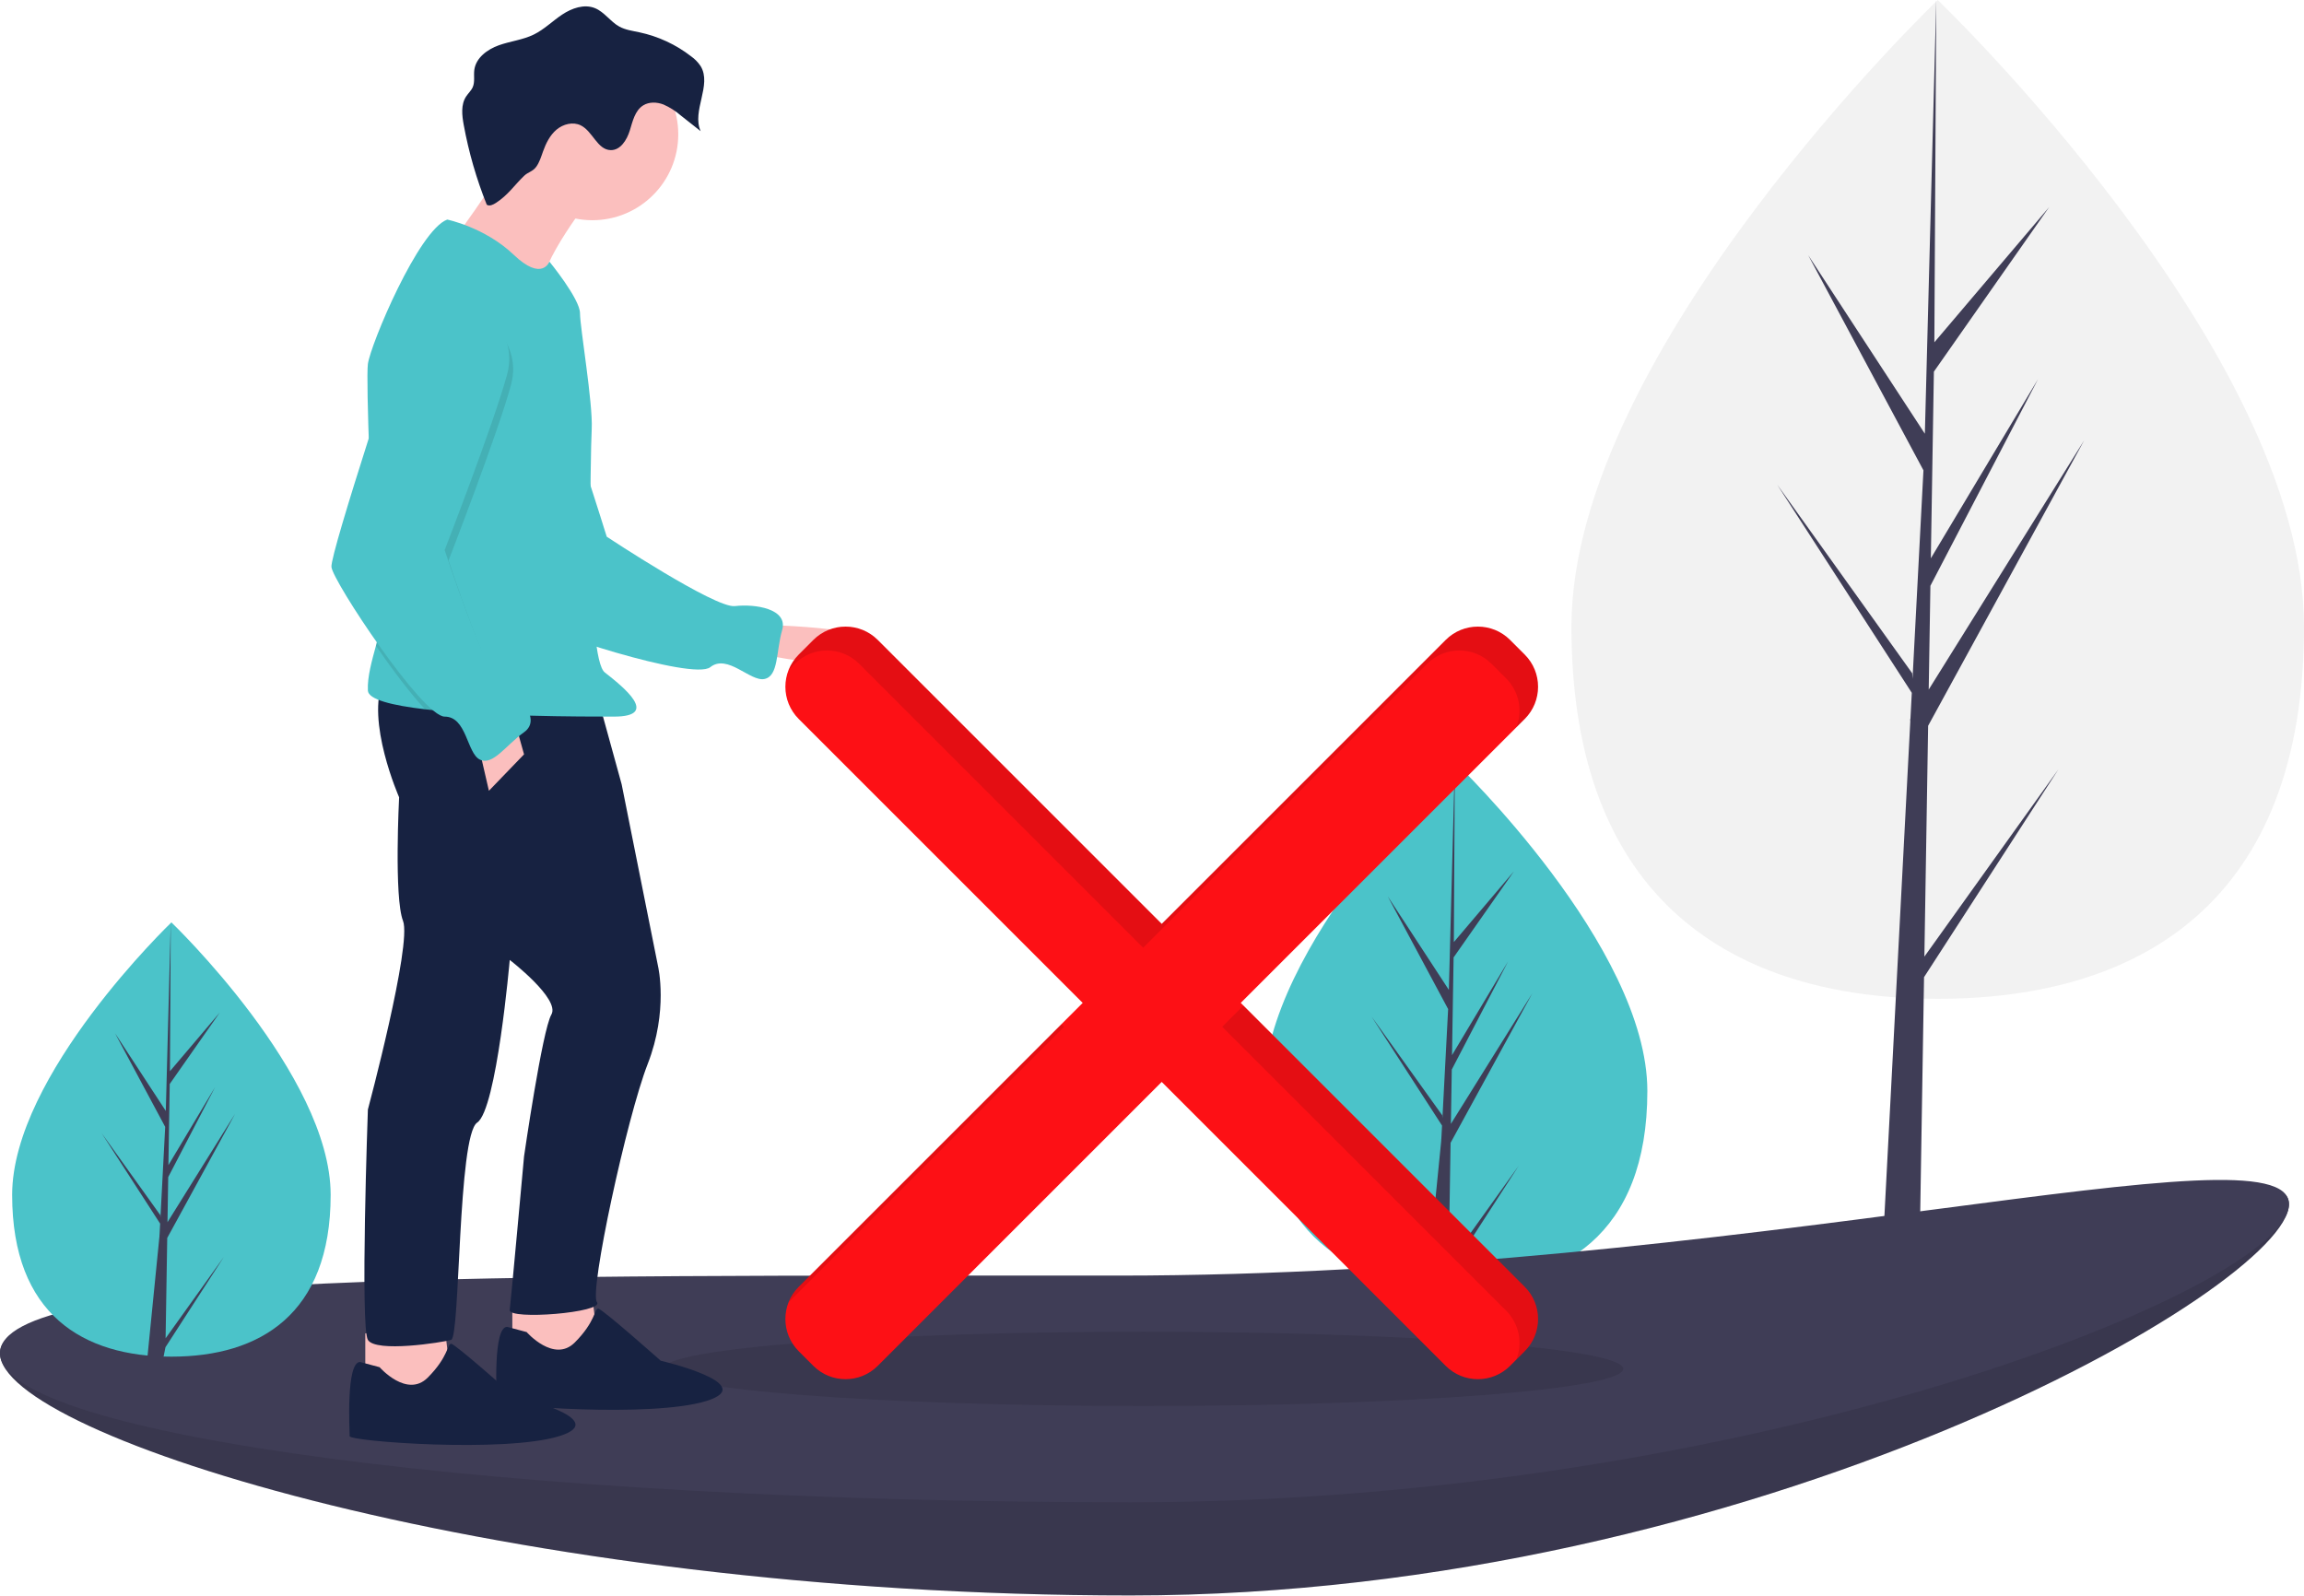
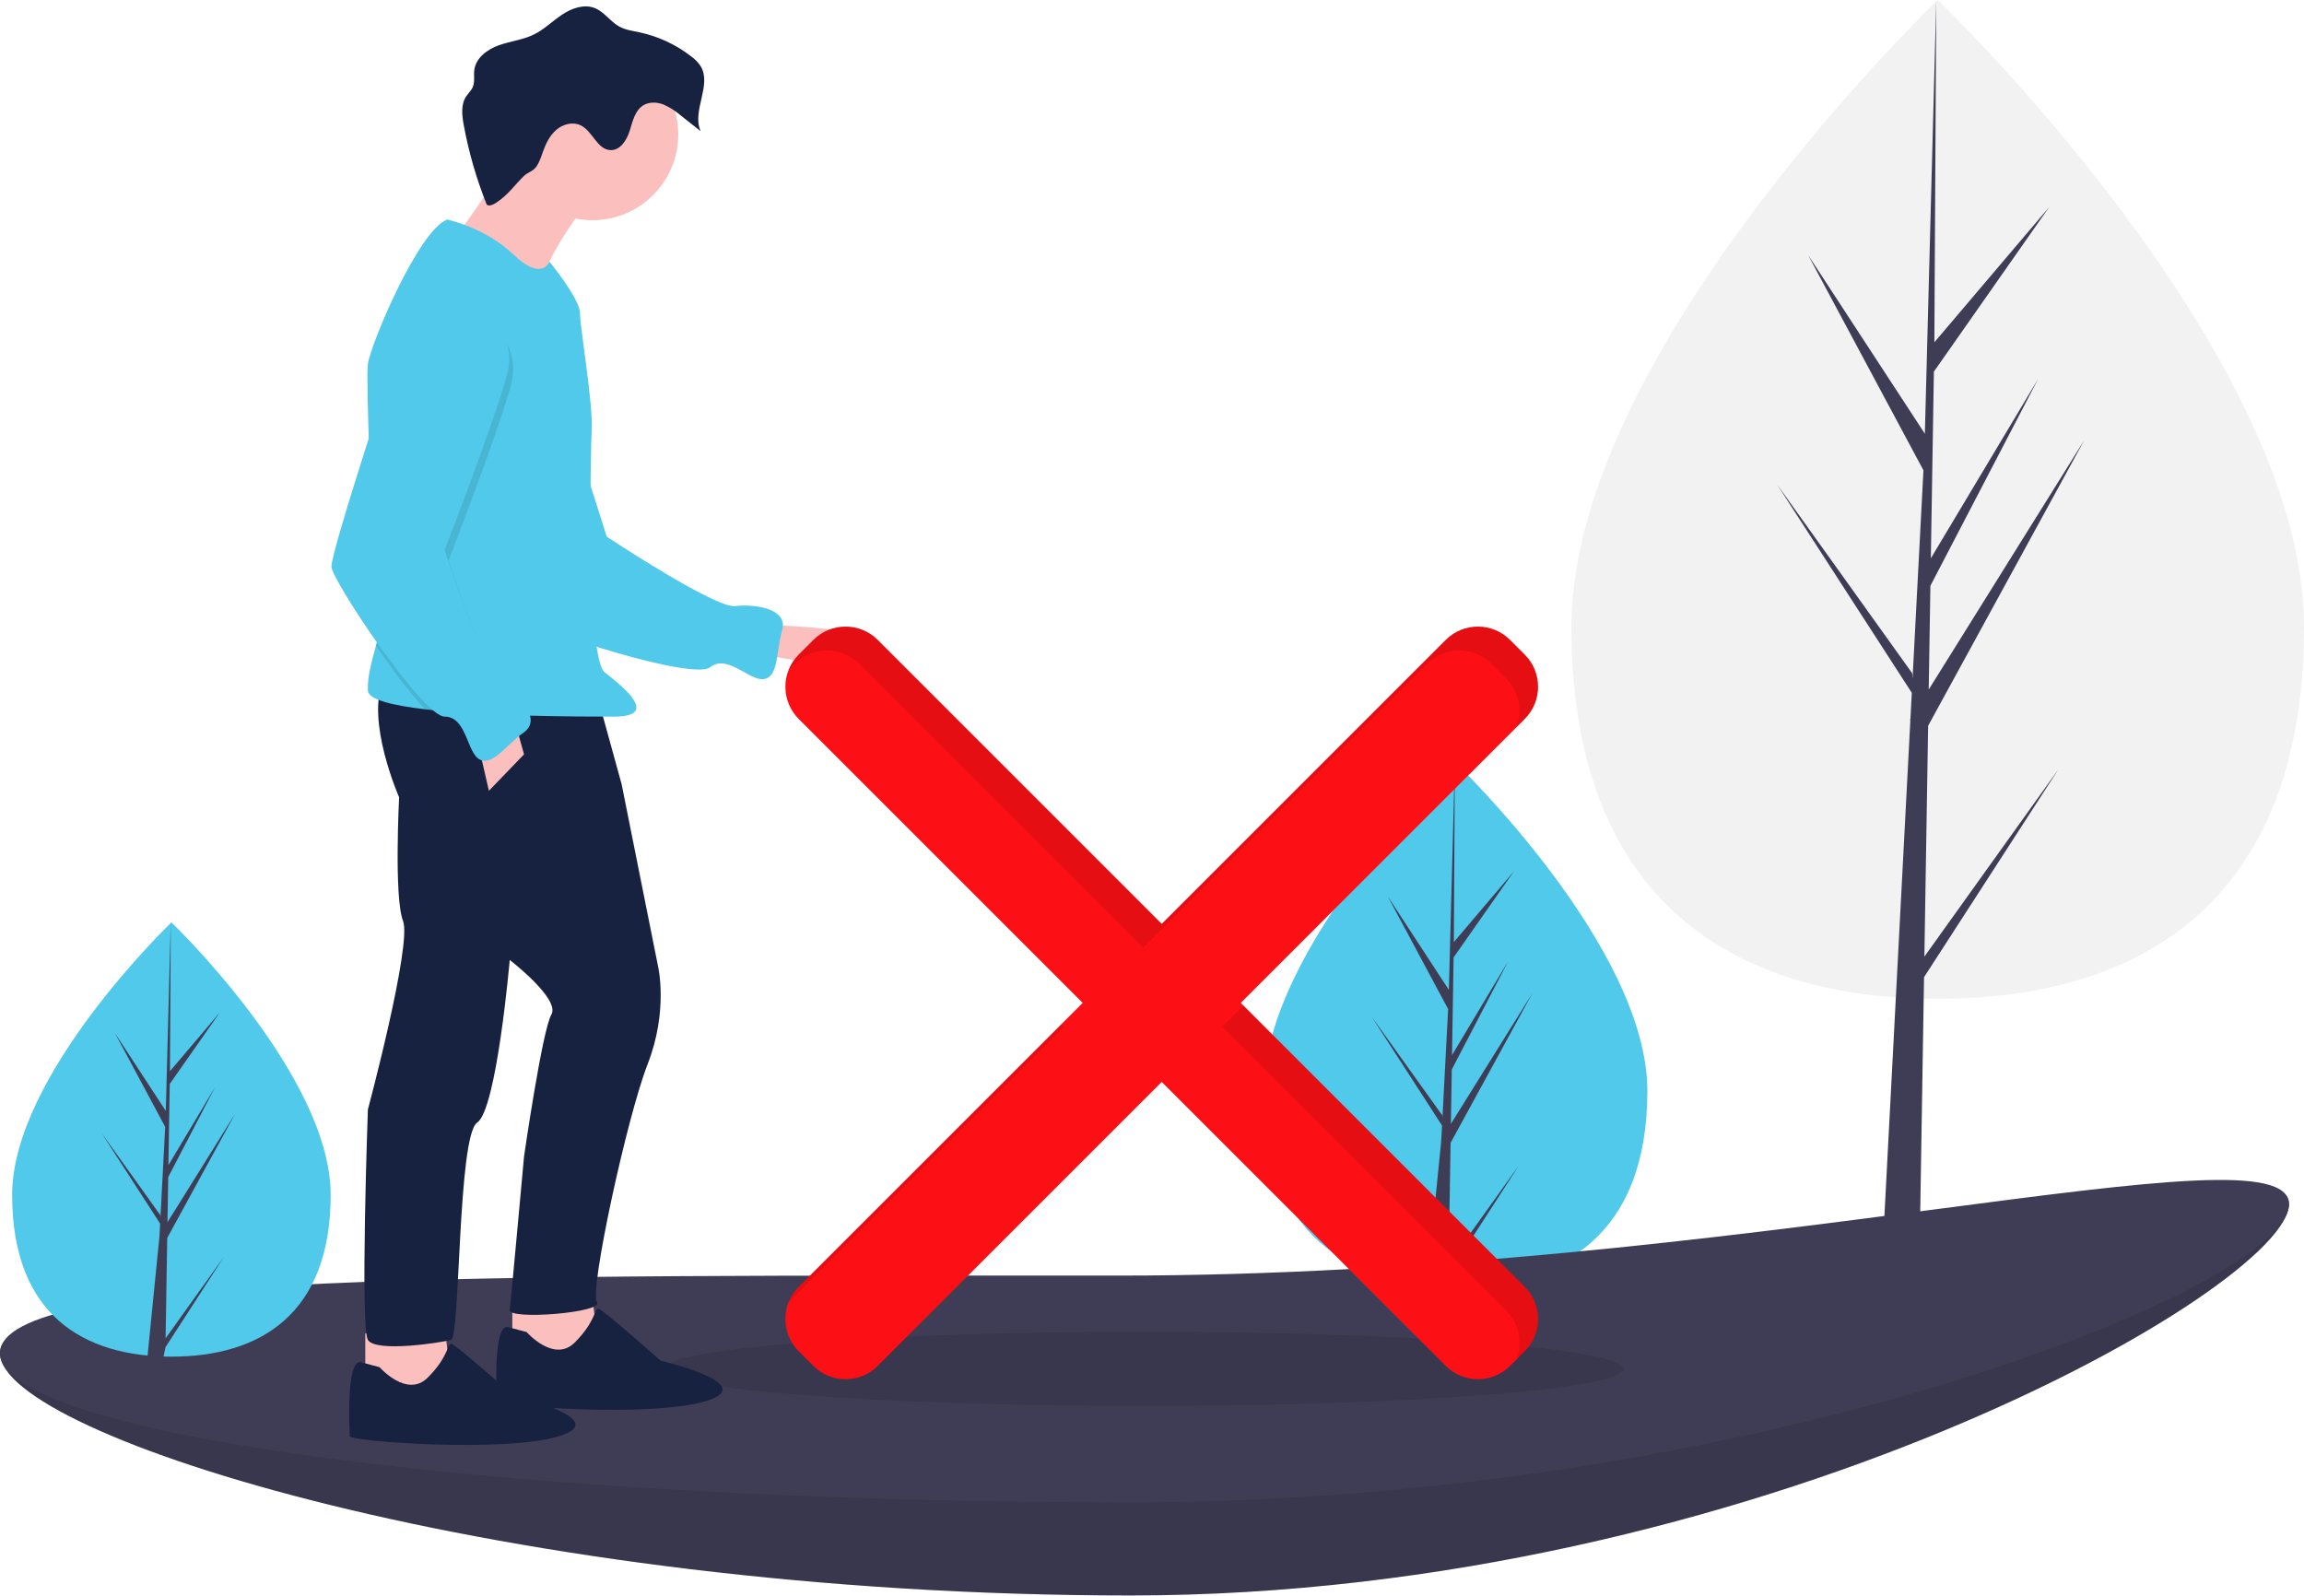
<svg xmlns="http://www.w3.org/2000/svg" viewBox="0 0 1080.049 748.002">
-   <path d="m832.208 587.468c0 67.693-40.242 91.329-89.884 91.329s-89.884-23.636-89.884-91.329 89.884-153.809 89.884-153.809 89.884 86.116 89.884 153.809z" fill="#4bc3c9" transform="translate(-59.97565 -75.99891)" />
+   <path d="m832.208 587.468c0 67.693-40.242 91.329-89.884 91.329s-89.884-23.636-89.884-91.329 89.884-153.809 89.884-153.809 89.884 86.116 89.884 153.809z" fill="#50c9ea" transform="translate(-59.97565 -75.99891)" />
  <path d="m679.994 535.79 38.311-70.088-38.167 61.201.414-25.473 26.404-50.708-26.294 43.966.744-45.815 28.274-40.369-28.157 33.165.465-84.009-2.797 106.449-28.631-43.825 28.285 52.808-2.679 51.167-.079-1.358-33.139-46.304 33.038 51.102-.335 6.399-.06.097.028.525-6.796 68.28h9.079l1.09-5.516 32.957-50.977-32.875 45.936z" fill="#3f3d56" />
  <path d="m1140.024 369.813c0 129.31-76.873 174.461-171.701 174.461s-171.701-45.15-171.701-174.461 171.701-293.814 171.701-293.814 171.701 164.503 171.701 293.814z" fill="#f2f2f2" transform="translate(-59.97565 -75.99891)" />
  <path d="m902.093 448.494 1.758-108.221 73.184-133.885-72.908 116.908.791-48.661 50.437-96.864-50.228 83.987v.001l1.422-87.519 54.009-77.116-53.786 63.354.889-160.478-5.583 212.444.459-8.764-54.912-84.052 54.031 100.875-5.116 97.743-.153-2.594-63.303-88.452 63.112 97.617-.64 12.224-.115.184.053 1.003-12.981 247.982h17.343l2.081-128.087 62.957-97.378z" fill="#3f3d56" />
  <path d="m1132.976 640.557c0 38.595-250.369 183.444-543.052 183.444s-529.948-74.965-529.948-113.56 231.442 7.28 524.125 7.28 548.875-115.758 548.875-77.163z" fill="#3f3d56" transform="translate(-59.97565 -75.99891)" />
  <path d="m1132.976 640.557c0 38.595-250.369 183.444-543.052 183.444s-529.948-74.965-529.948-113.56 231.442 7.28 524.125 7.28 548.875-115.758 548.875-77.163z" opacity=".1" transform="translate(-59.97565 -75.99891)" />
  <path d="m1132.976 640.557c0 38.595-250.369 139.767-543.052 139.767s-529.948-31.288-529.948-69.883 231.442-36.398 524.125-36.398 548.875-72.081 548.875-33.486z" fill="#3f3d56" transform="translate(-59.97565 -75.99891)" />
  <ellipse cx="535.878" cy="641.774" opacity=".1" rx="225.044" ry="17.407" />
  <path d="m417.574 368.965s65.883 1.22 53.683 12.811-57.953 0-57.953 0z" fill="#fbbfbe" transform="translate(-59.97565 -75.99891)" />
-   <path d="m280.304 228.182s26.6-4.75 35.849 16.724 28.244 82.716 28.244 82.716 50.833 33.648 60.079 32.542 25.052 1.15 22.152 11.237-1.612 21.525-8.287 22.927-17.291-11.98-25.415-5.534-80.53-17.096-85.179-21.974-43.279-110.501-43.279-110.501 1.545-28.48 15.835-28.136z" fill="#4bc3c9" transform="translate(-59.97565 -75.99891)" />
+   <path d="m280.304 228.182s26.6-4.75 35.849 16.724 28.244 82.716 28.244 82.716 50.833 33.648 60.079 32.542 25.052 1.15 22.152 11.237-1.612 21.525-8.287 22.927-17.291-11.98-25.415-5.534-80.53-17.096-85.179-21.974-43.279-110.501-43.279-110.501 1.545-28.48 15.835-28.136z" fill="#50c9ea" transform="translate(-59.97565 -75.99891)" />
  <path d="m277.379 605.607 3.05 25.621-25.621 6.711-14.641-6.711v-22.571z" fill="#fbbfbe" />
  <path d="m208.445 622.078 3.05 25.621-25.621 6.711-14.641-6.711v-22.571z" fill="#fbbfbe" />
  <path d="m339.795 401.601 11.591 42.092 17.081 85.405s4.88 20.741-4.88 45.752-27.451 106.756-23.791 111.636-41.482 8.54-40.872 3.66 6.71-71.984 6.71-71.984 8.54-59.173 12.811-66.493-19.521-25.621-19.521-25.621-6.1 70.154-15.251 76.254-7.93 100.655-12.201 101.875-35.382 6.1-39.042 0 0-107.976 0-107.976 20.741-77.474 16.471-88.455-1.83-57.953-1.83-57.953-15.861-35.992-7.32-54.903z" fill="#172241" transform="translate(-59.97565 -75.99891)" />
  <path d="m337.965 167.349s-25.621 31.722-24.401 45.752-40.262-25.621-40.262-25.621 29.892-40.262 29.892-48.803 34.772 28.672 34.772 28.672z" fill="#fbbfbe" transform="translate(-59.97565 -75.99891)" />
  <circle cx="277.684" cy="62.984" fill="#fbbfbe" r="40.262" />
-   <path d="m236.193 378.78c-1.824 6.796-4.087 14.5-3.764 20.991.207 4.203 11.365 6.96 26.793 8.766 14.305 1.678 32.283 2.532 48.626 2.971 17.16.464 32.502.464 39.878.464 21.961 0 4.27-14.031-4.27-20.741s-6.71-101.875-6.1-114.076-5.49-47.582-5.49-54.293-14.354-24.224-14.354-24.224-3.337 9.584-16.758-3.227-31.112-16.471-31.112-16.471c-13.421 4.88-35.992 58.563-37.212 67.714-.494 3.715-.085 22.742.744 44.465 1.202 31.752 3.3 69.287 4.746 73.271 1.141 3.142-.122 8.412-1.726 14.391z" fill="#4bc3c9" transform="translate(-59.97565 -75.99891)" />
+   <path d="m236.193 378.78c-1.824 6.796-4.087 14.5-3.764 20.991.207 4.203 11.365 6.96 26.793 8.766 14.305 1.678 32.283 2.532 48.626 2.971 17.16.464 32.502.464 39.878.464 21.961 0 4.27-14.031-4.27-20.741s-6.71-101.875-6.1-114.076-5.49-47.582-5.49-54.293-14.354-24.224-14.354-24.224-3.337 9.584-16.758-3.227-31.112-16.471-31.112-16.471c-13.421 4.88-35.992 58.563-37.212 67.714-.494 3.715-.085 22.742.744 44.465 1.202 31.752 3.3 69.287 4.746 73.271 1.141 3.142-.122 8.412-1.726 14.391z" fill="#50c9ea" transform="translate(-59.97565 -75.99891)" />
  <path d="m241.387 338.413 4.27 15.251-16.471 17.081-5.49-23.792z" fill="#fbbfbe" />
  <g transform="translate(-59.97565 -75.99891)">
    <path d="m306.853 700.517s12.811 14.641 22.571 4.88 9.15-15.861 10.981-15.861 29.282 24.401 29.282 24.401 46.972 10.981 21.351 18.911-98.215 2.44-98.215 0-1.83-34.772 4.88-34.772z" fill="#172241" />
    <path d="m237.919 716.988s12.811 14.641 22.571 4.88 9.15-15.861 10.981-15.861 29.282 24.401 29.282 24.401 46.972 10.981 21.351 18.911-98.215 2.44-98.215 0-1.83-34.772 4.88-34.772z" fill="#172241" />
    <path d="m292.456 171.122c-1.301.84-2.994 1.692-4.296.854a194.661 194.661 0 0 1 -10.803-37.403c-.822-4.495-1.393-9.492 1.104-13.319.985-1.509 2.403-2.744 3.124-4.395 1.093-2.501.373-5.396.736-8.102.76-5.667 6.118-9.62 11.505-11.537s11.238-2.512 16.373-5.027c4.876-2.389 8.781-6.35 13.303-9.356s10.313-5.061 15.348-3.03c4.454 1.797 7.229 6.337 11.439 8.649 2.857 1.569 6.173 2.005 9.362 2.679a59.922 59.922 0 0 1 24.34 11.308 17.673 17.673 0 0 1 4.43 4.566c5.403 8.895-4.271 20.989-.003 30.481l-9.227-7.281a32.131 32.131 0 0 0 -8.24-5.237c-3.056-1.158-6.676-1.297-9.452.427-3.896 2.42-4.953 7.476-6.314 11.856s-4.37 9.237-8.956 9.125c-6.235-.153-8.416-8.855-14.012-11.61-3.648-1.796-8.24-.613-11.35 2.006-3.11 2.619-4.976 6.42-6.344 10.248-.855 2.393-1.658 5.09-3.177 7.163-1.675 2.287-3.818 2.471-5.608 4.179-4.658 4.446-7.522 9.033-13.284 12.756z" fill="#172241" />
    <path d="m236.193 378.78c7.583 10.999 16.129 22.345 23.029 29.757 14.305 1.678 32.283 2.532 48.626 2.971a38.527 38.527 0 0 0 -10.755-9.907c-7.93-4.88-26.841-62.833-26.841-62.833s23.181-59.783 29.282-82.354-17.691-35.382-17.691-35.382c-10.981-9.15-29.892 12.201-29.892 12.201s-9.651 29.111-18.777 57.886c1.202 31.752 3.3 69.287 4.746 73.271 1.141 3.142-.122 8.412-1.726 14.391z" opacity=".1" />
-     <path d="m280.011 216.152s23.791 12.811 17.691 35.382-29.282 82.354-29.282 82.354 18.911 57.953 26.841 62.833 18.911 16.471 10.371 22.571-14.641 15.861-20.741 12.811-6.1-20.131-16.471-20.131-52.463-63.443-53.073-70.154 34.772-113.466 34.772-113.466 18.911-21.351 29.892-12.201z" fill="#4bc3c9" />
+     <path d="m280.011 216.152s23.791 12.811 17.691 35.382-29.282 82.354-29.282 82.354 18.911 57.953 26.841 62.833 18.911 16.471 10.371 22.571-14.641 15.861-20.741 12.811-6.1-20.131-16.471-20.131-52.463-63.443-53.073-70.154 34.772-113.466 34.772-113.466 18.911-21.351 29.892-12.201z" fill="#50c9ea" />
    <path d="m774.721 382.891-6.863-6.863a21.345 21.345 0 0 0 -30.186 0l-133.115 133.115-133.115-133.115a21.345 21.345 0 0 0 -30.186 0l-6.863 6.863a21.345 21.345 0 0 0 0 30.186l133.115 133.115-133.115 133.115a21.345 21.345 0 0 0 0 30.186l6.863 6.863a21.345 21.345 0 0 0 30.186 0l133.115-133.115 133.115 133.115a21.345 21.345 0 0 0 30.186 0l6.863-6.863a21.345 21.345 0 0 0 0-30.186l-133.115-133.115 133.115-133.115a21.345 21.345 0 0 0 0-30.186z" fill="#fd1015" />
    <path d="m429.643 686.545 129.162-129.162-1.243-1.243-123.169 123.168a21.26 21.26 0 0 0 -4.75 7.237z" opacity=".1" />
    <path d="m432.553 387.218a21.345 21.345 0 0 1 30.186 0l133.115 133.115 133.115-133.115a21.345 21.345 0 0 1 30.186 0l6.863 6.863a21.344 21.344 0 0 1 4.75 22.949l3.953-3.953a21.345 21.345 0 0 0 0-30.186l-6.863-6.863a21.345 21.345 0 0 0 -30.186 0l-133.115 133.115-133.115-133.115a21.345 21.345 0 0 0 -30.186 0l-6.863 6.863a21.26 21.26 0 0 0 -4.75 7.237z" opacity=".1" />
    <path d="m642.85 547.436-9.947 9.947 133.115 133.115a21.344 21.344 0 0 1 4.75 22.949l3.953-3.953a21.345 21.345 0 0 0 0-30.186z" opacity=".1" />
-     <path d="m214.976 636.191c0 56.222-33.423 75.852-74.652 75.852s-74.652-19.63-74.652-75.852 74.652-127.744 74.652-127.744 74.652 71.523 74.652 127.744z" fill="#4bc3c9" />
+     <path d="m214.976 636.191c0 56.222-33.423 75.852-74.652 75.852s-74.652-19.63-74.652-75.852 74.652-127.744 74.652-127.744 74.652 71.523 74.652 127.744z" fill="#50c9ea" />
  </g>
  <path d="m78.393 580.392 31.819-58.211-31.699 50.83.344-21.157 21.929-42.115-21.838 36.516.618-38.051 23.482-33.529-23.385 27.546.386-69.773-2.323 88.41-23.779-36.398 23.491 43.858-2.224 42.497-.066-1.128-27.523-38.457 27.439 42.442-.278 5.315-.05.08.023.436-5.644 56.709h7.541l.905-4.581 27.372-42.338-27.304 38.151z" fill="#3f3d56" />
</svg>
